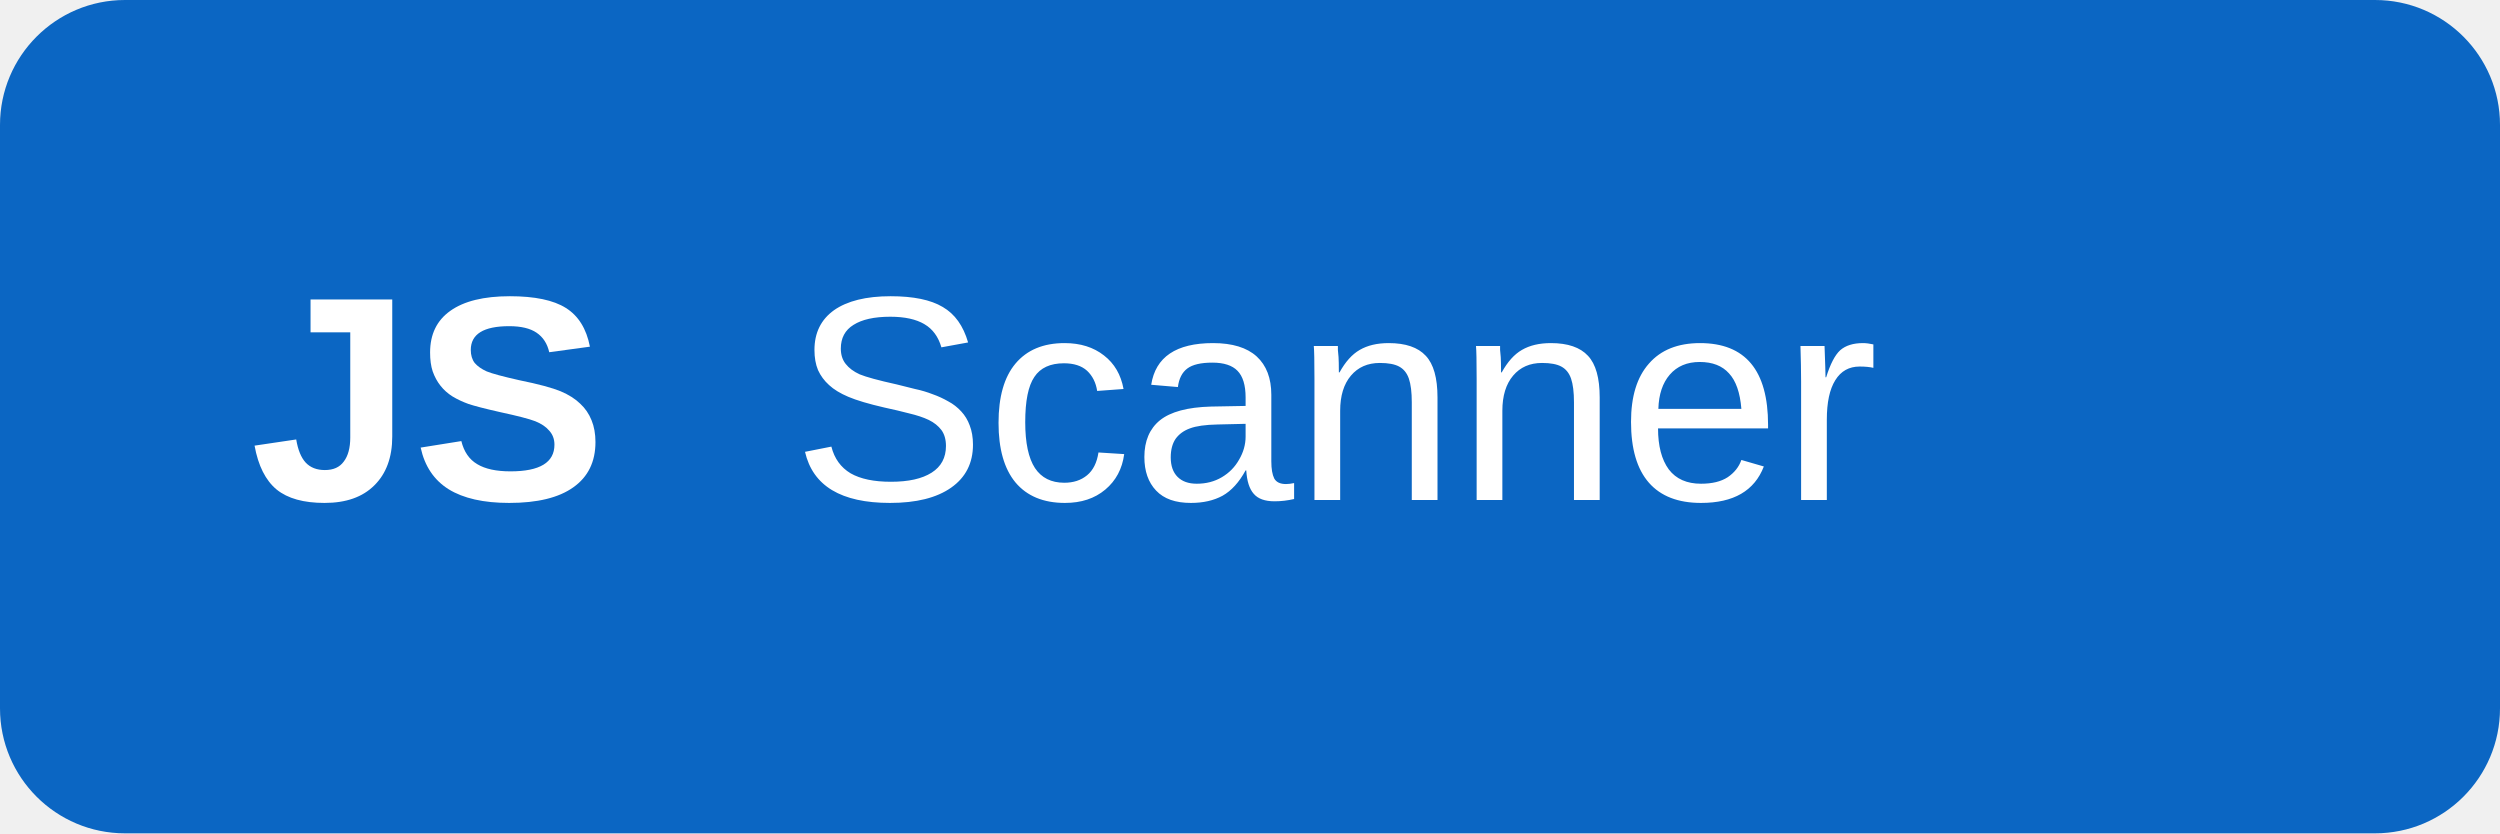
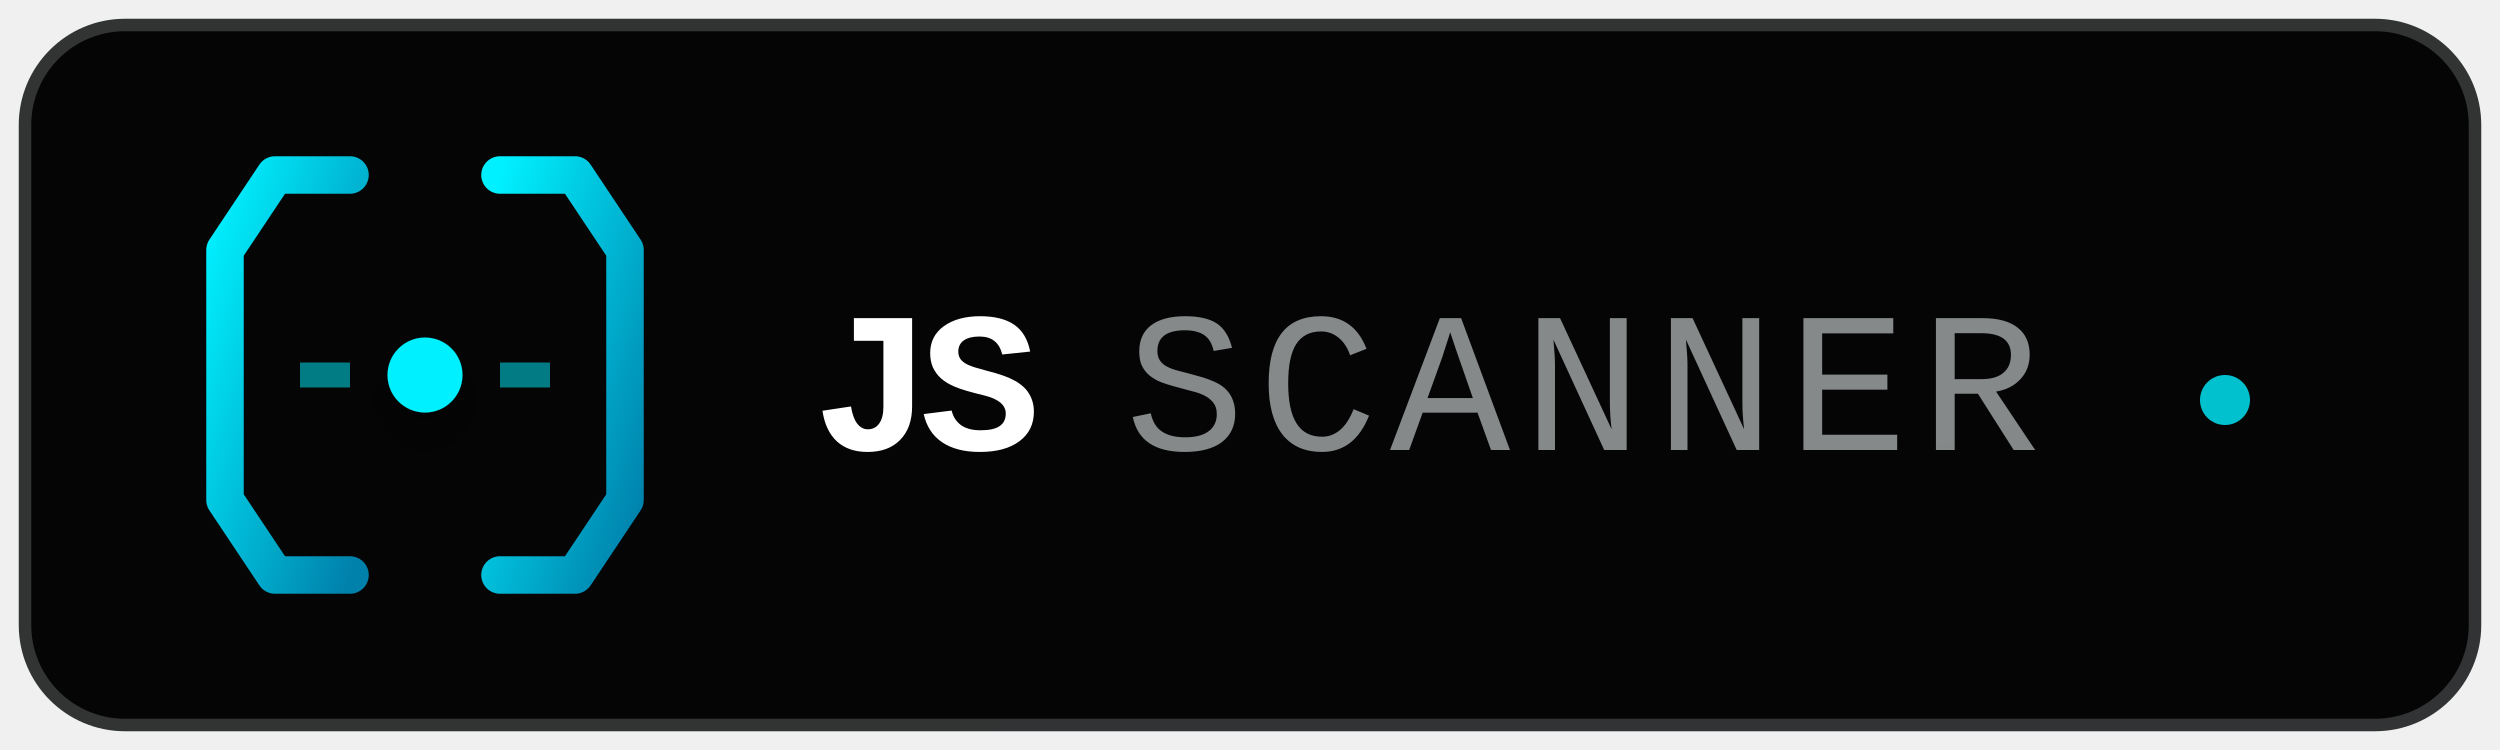
- <svg xmlns="http://www.w3.org/2000/svg" width="120" height="40" viewBox="0 0 120 40">
-   <rect rx="6" ry="6" width="120" height="40" fill="#0b66c3" />
-   <g fill="#fff" font-family="Arial, Helvetica, sans-serif" font-size="14">
-     <text x="12" y="24" font-weight="bold">JS</text>
-     <text x="38" y="24">Scanner</text>
+ <svg xmlns="http://www.w3.org/2000/svg" width="200" height="60" viewBox="0 0 200 60">
+   <defs>
+     <linearGradient id="cyan-glow" x1="0%" y1="0%" x2="100%" y2="100%">
+       <stop offset="0%" style="stop-color:#00F0FF;stop-opacity:1" />
+       <stop offset="100%" style="stop-color:#0080AA;stop-opacity:1" />
+     </linearGradient>
+     <filter id="dropShadow" x="-50%" y="-50%" width="200%" height="200%">
+       <feGaussianBlur in="SourceAlpha" stdDeviation="2" />
+       <feOffset dx="0" dy="2" result="offsetblur" />
+       <feComponentTransfer>
+         <feFuncA type="linear" slope="0.5" />
+       </feComponentTransfer>
+       <feMerge>
+         <feMergeNode />
+         <feMergeNode in="SourceGraphic" />
+       </feMerge>
+     </filter>
+   </defs>
+   <rect x="2" y="2" width="196" height="56" rx="8" ry="8" fill="#050505" stroke="#333" stroke-width="1" />
+   <g transform="translate(18, 14)">
+     <path d="M 10 0 L 4 0 L 0 6 L 0 26 L 4 32 L 10 32" fill="none" stroke="url(#cyan-glow)" stroke-width="3" stroke-linecap="round" stroke-linejoin="round" />
+     <path d="M 22 0 L 28 0 L 32 6 L 32 26 L 28 32 L 22 32" fill="none" stroke="url(#cyan-glow)" stroke-width="3" stroke-linecap="round" stroke-linejoin="round" />
+     <circle cx="16" cy="16" r="3" fill="#00F0FF" filter="url(#dropShadow)" />
+     <line x1="6" y1="16" x2="10" y2="16" stroke="#00F0FF" stroke-width="2" opacity="0.5" />
+     <line x1="22" y1="16" x2="26" y2="16" stroke="#00F0FF" stroke-width="2" opacity="0.5" />
  </g>
+   <g font-family="'JetBrains Mono', 'Courier New', monospace" font-size="16" font-weight="bold">
+     <text x="65" y="36" fill="#FFF" letter-spacing="-1">JS</text>
+     <text x="90" y="36" fill="#888" font-weight="normal" letter-spacing="1">SCANNER</text>
+     <circle cx="178" cy="32" r="2" fill="#00F0FF" opacity="0.8">
+       <animate attributeName="opacity" values="0;1;0" dur="2s" repeatCount="indefinite" />
+     </circle>
+   </g>
+   <rect x="0" y="0" width="200" height="60" rx="8" fill="url(#cyan-glow)" opacity="0.03" style="mix-blend-mode: overlay;" />
</svg>
